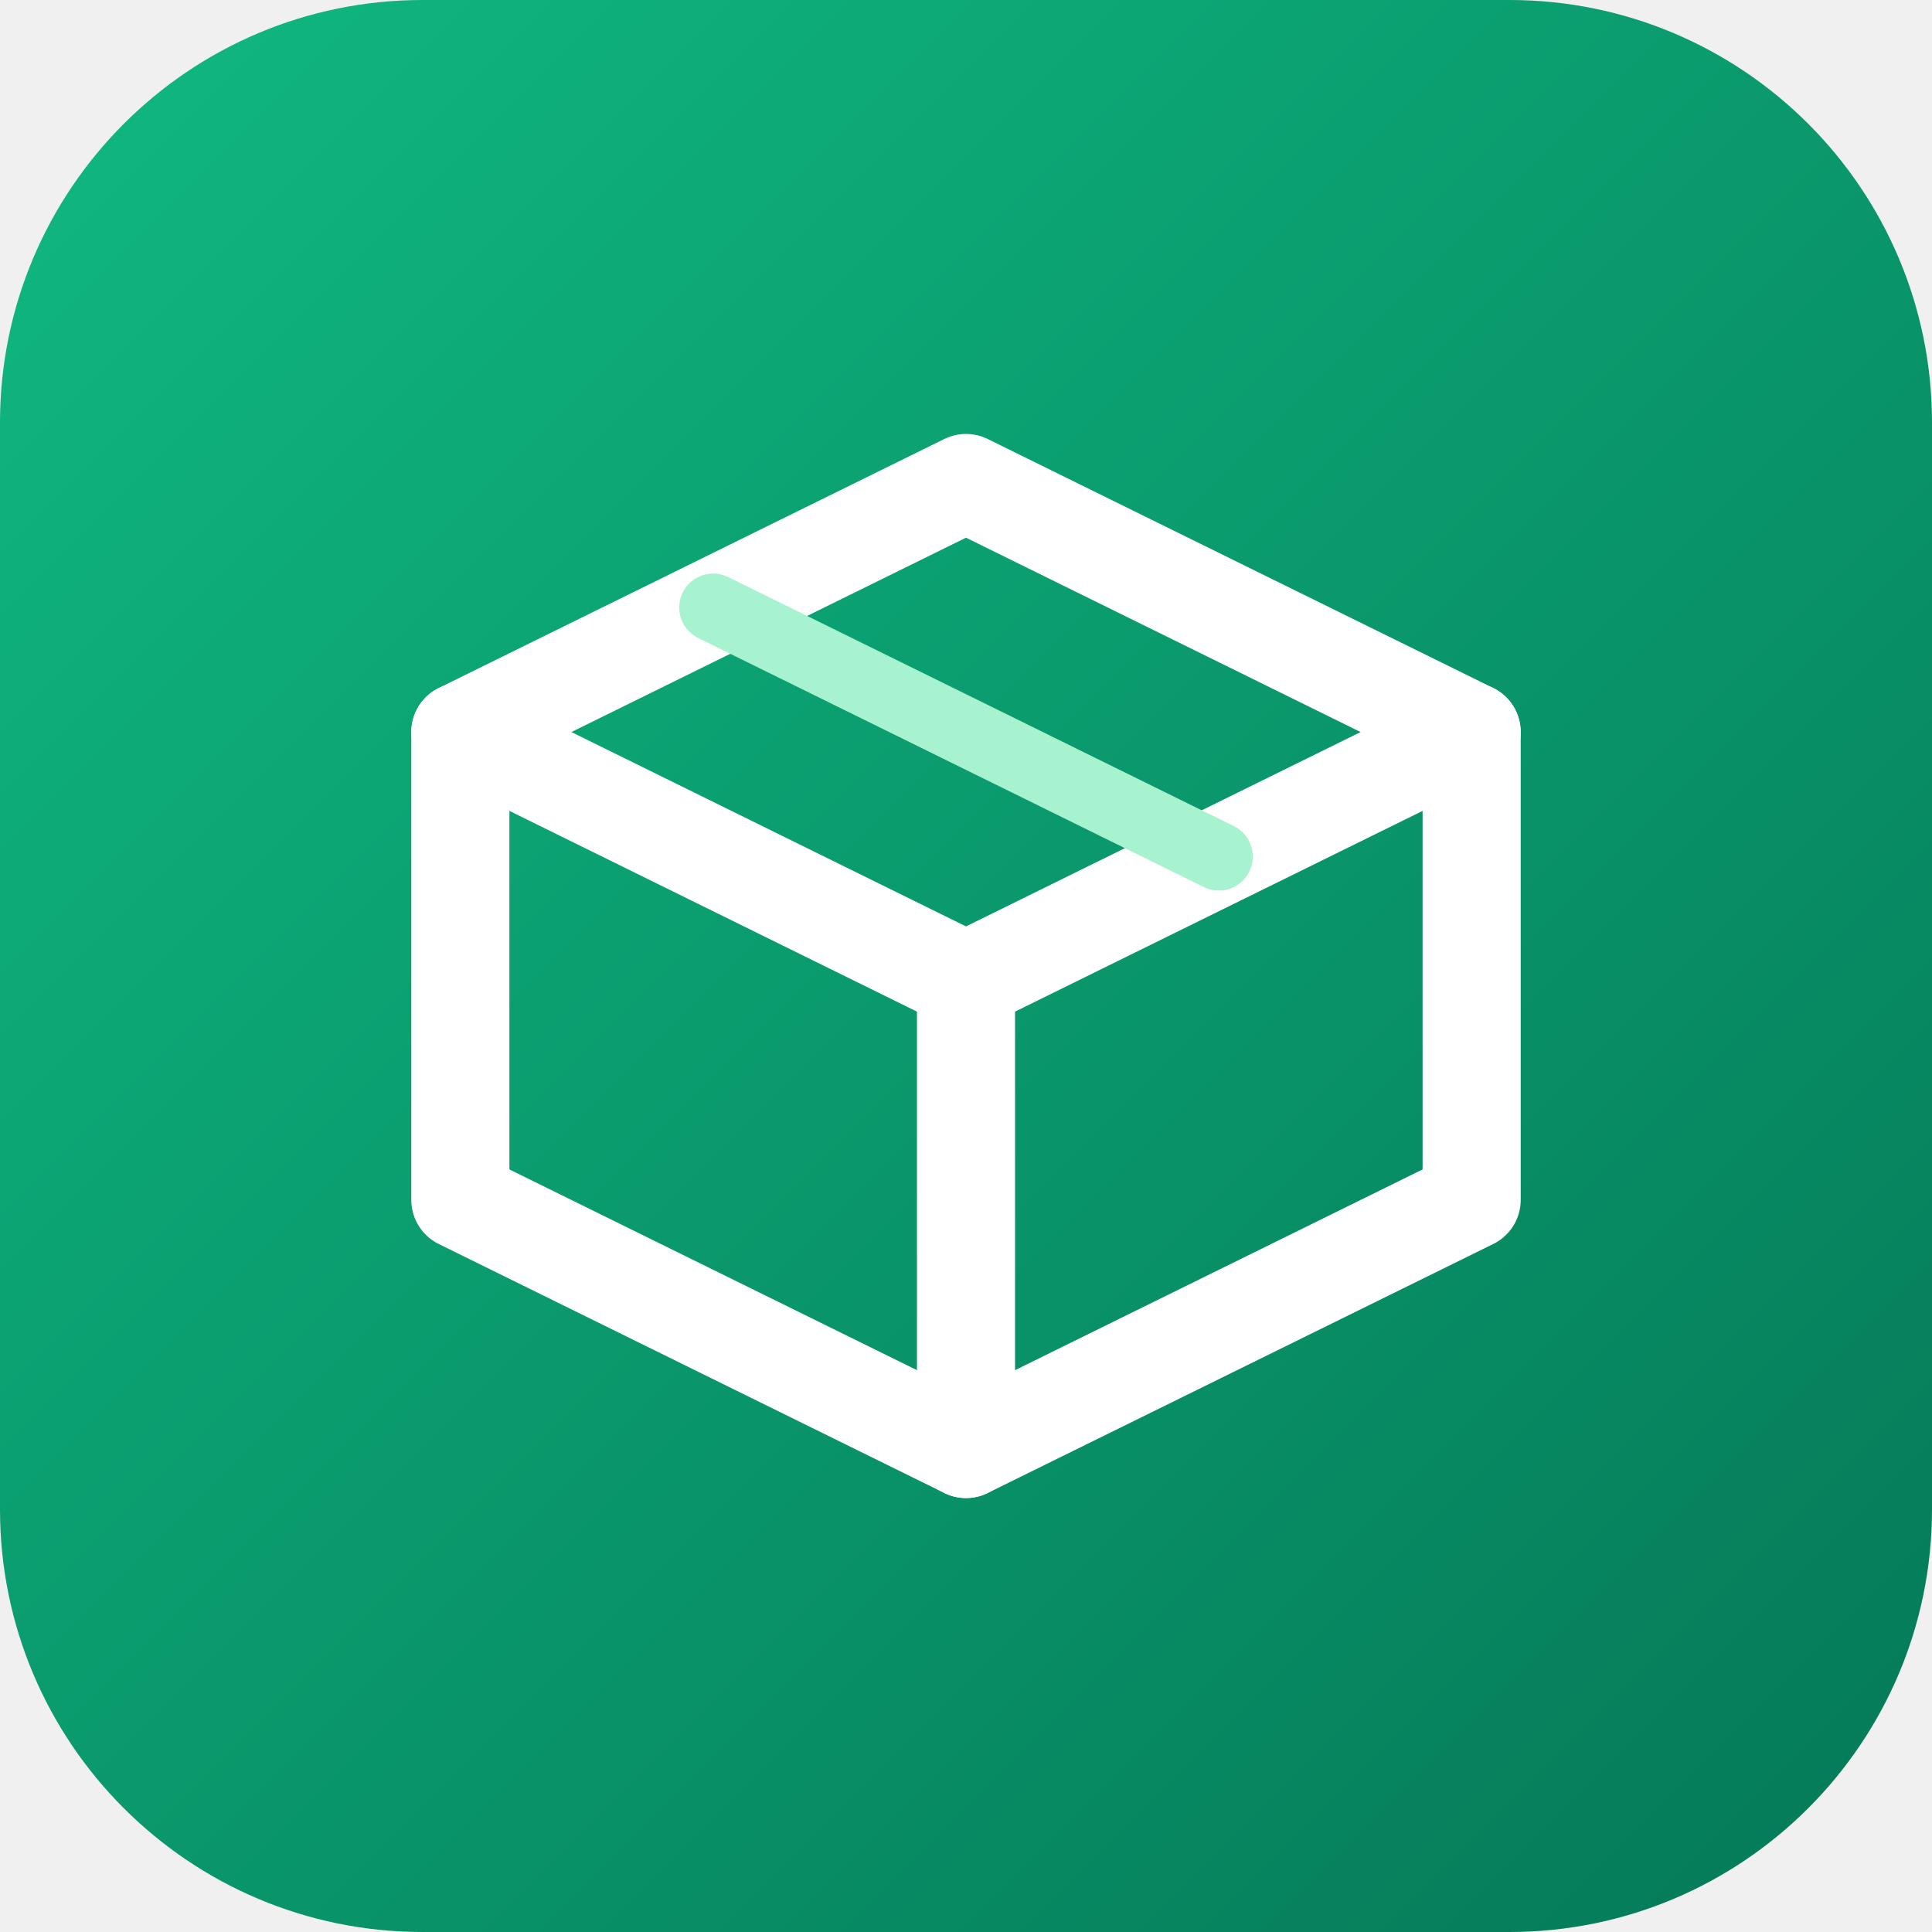
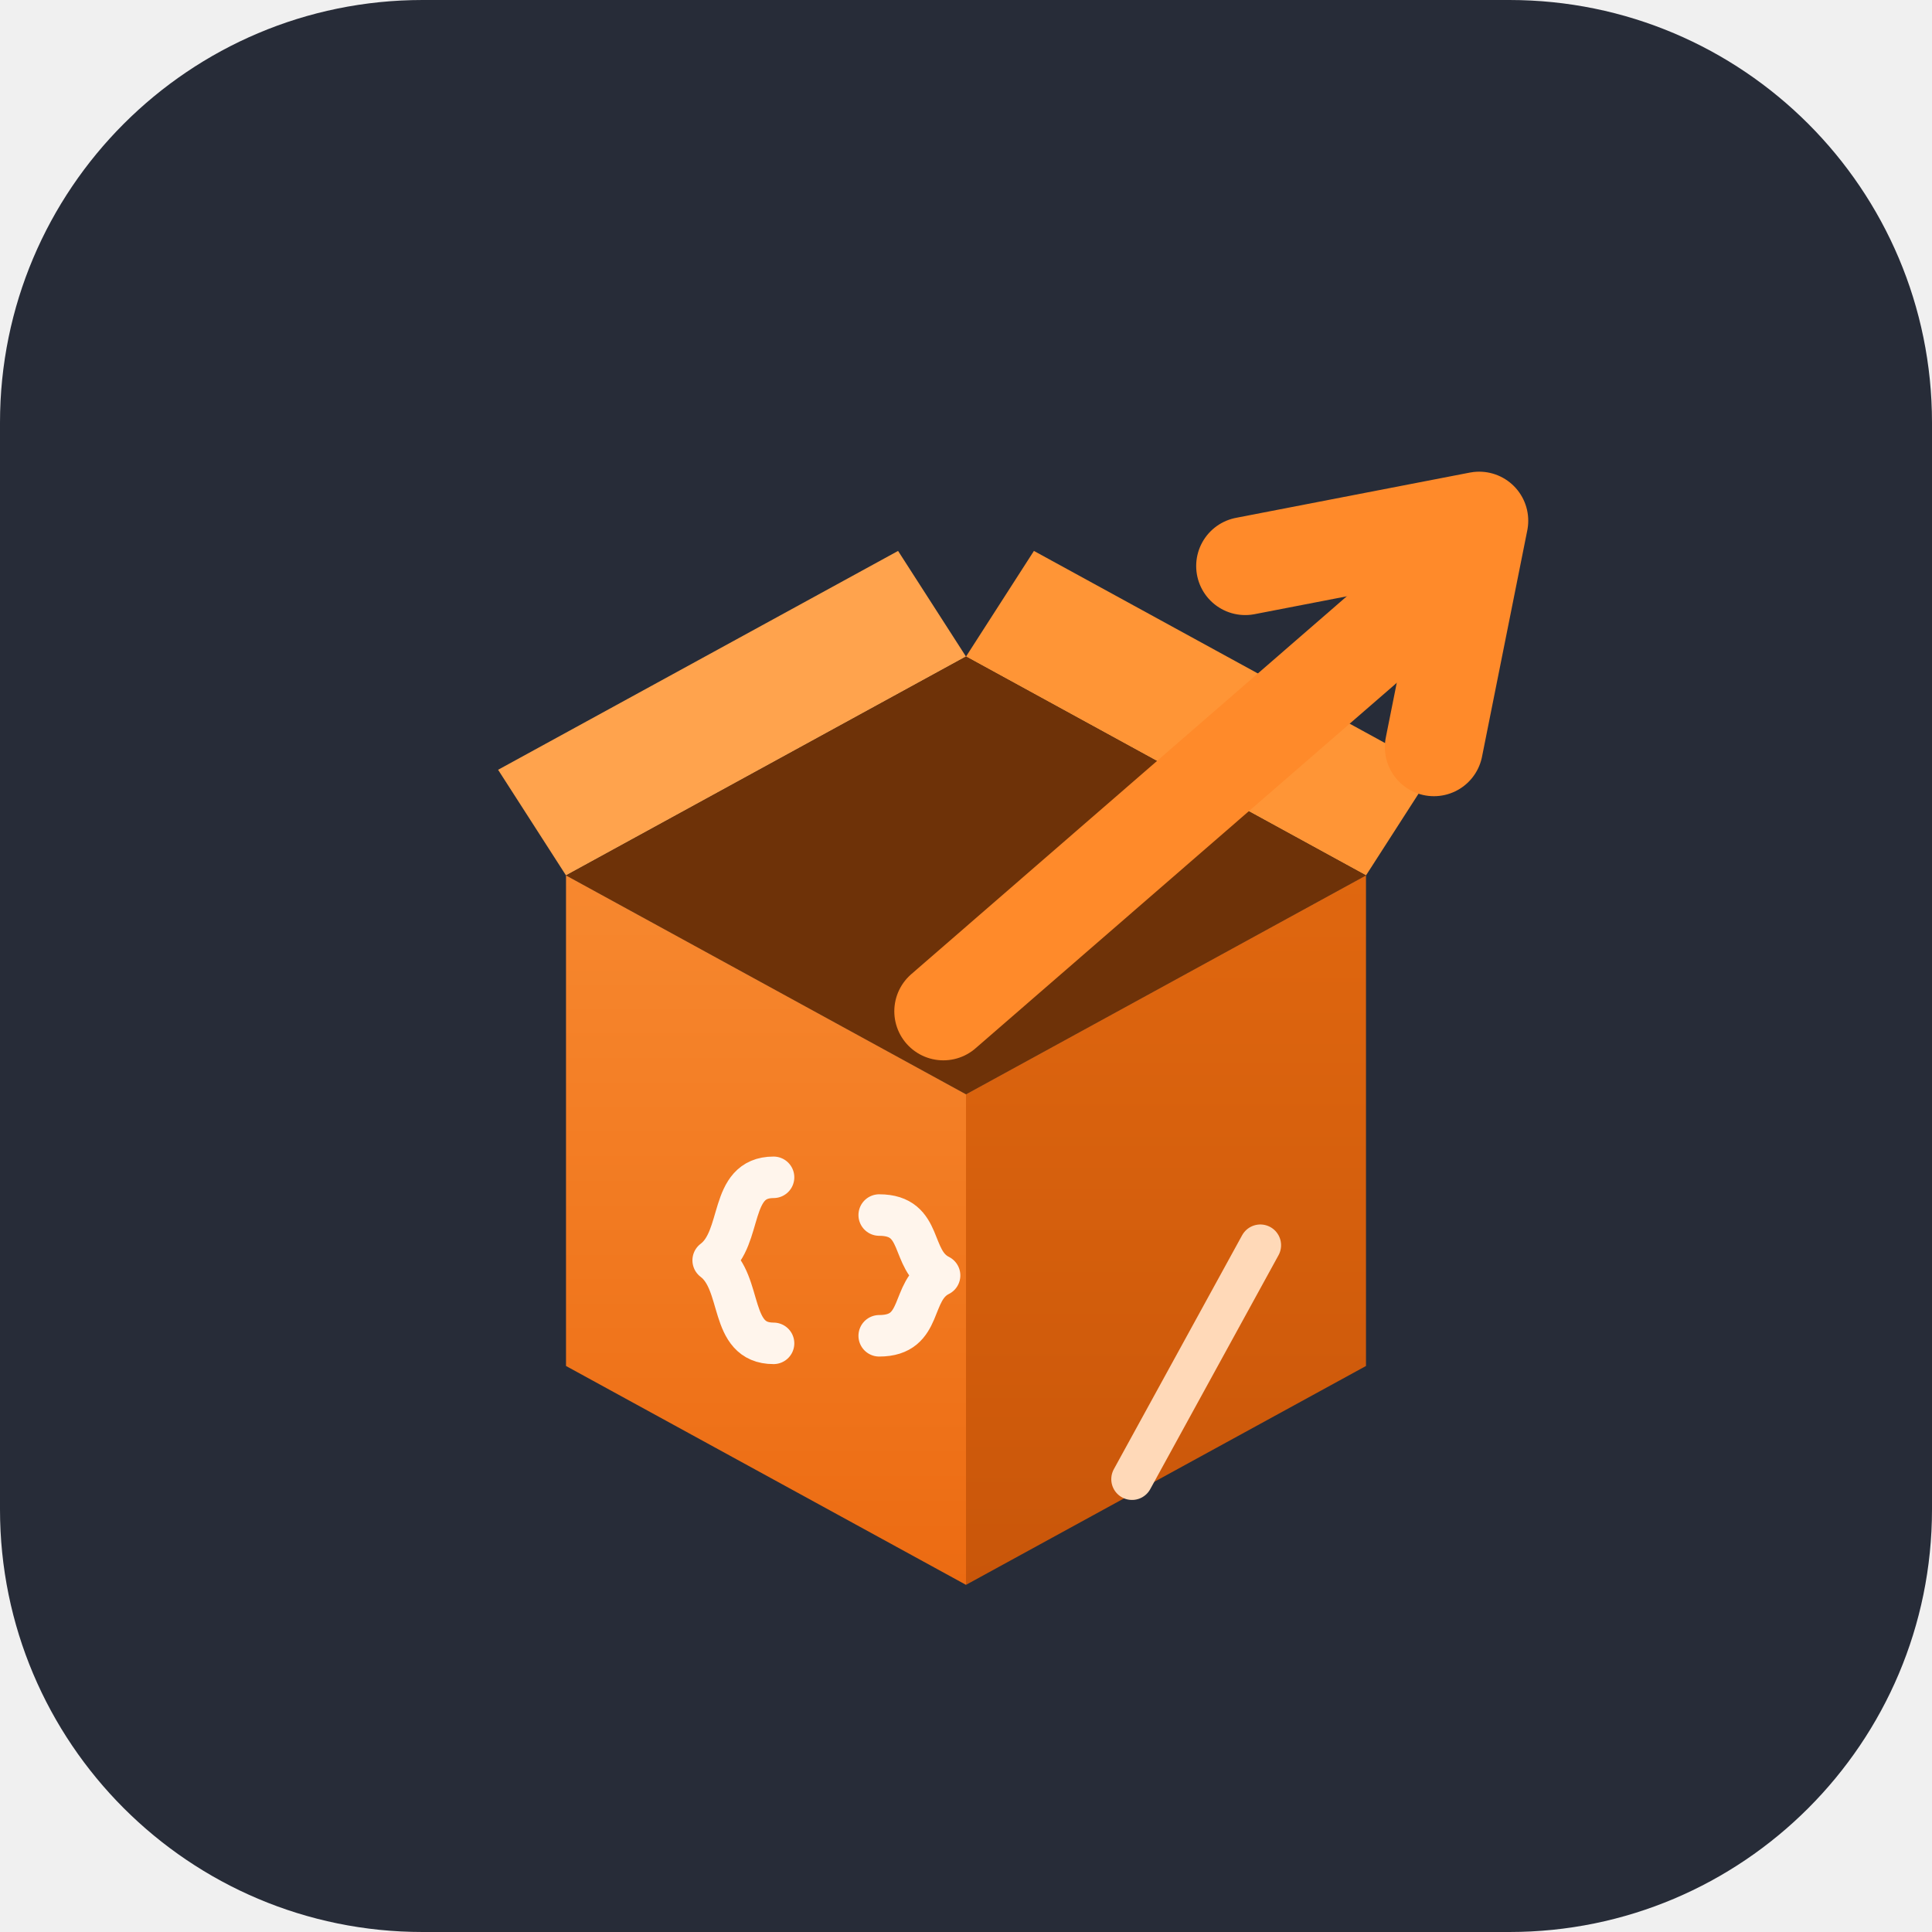
<svg xmlns="http://www.w3.org/2000/svg" viewBox="0 0 512 512">
  <defs>
-     <linearGradient id="kpBg" x1="0" y1="0" x2="1" y2="1">
-       <stop offset="0" stop-color="#10b981" />
-       <stop offset="1" stop-color="#047857" />
+     <linearGradient id="kpFaceL" x1="0" y1="0" x2="0" y2="1">
+       <stop offset="0" stop-color="#F7882F" />
+       <stop offset="1" stop-color="#EC6B12" />
+     </linearGradient>
+     <linearGradient id="kpFaceR" x1="0" y1="0" x2="0" y2="1">
+       <stop offset="0" stop-color="#E0670F" />
+       <stop offset="1" stop-color="#C9560A" />
    </linearGradient>
  </defs>
-   <rect width="512" height="512" rx="112" fill="url(#kpBg)" />
-   <g fill="none" stroke="#ffffff" stroke-width="26" stroke-linejoin="round" stroke-linecap="round">
-     <path d="M256 128 L390 194 V318 L256 384 L122 318 V194 Z" />
-     <path d="M122 194 L256 260 L390 194" />
-     <path d="M256 260 V384" />
+   <rect width="512" height="512" rx="112" fill="#272c38" />
+   <path d="M150 232 L256 174 L238 146 L132 204 Z" fill="#FFA34D" />
+   <path d="M362 232 L256 174 L274 146 L380 204 Z" fill="#FF9536" />
+   <path d="M150 232 L256 174 L362 232 L256 290 Z" fill="#6E3208" />
+   <path d="M150 232 L256 290 L256 420 L150 362 Z" fill="url(#kpFaceL)" />
+   <path d="M256 290 L362 232 L362 362 L256 420 Z" fill="url(#kpFaceR)" />
+   <g fill="none" stroke="#fff5ec" stroke-width="11" stroke-linecap="round" stroke-linejoin="round">
+     <path d="M205 312 c-12 0 -8 16 -16 22 c8 6 4 22 16 22" />
+     <path d="M233 322 c12 0 8 12 16 16 c-8 4 -4 16 -16 16" />
  </g>
-   <path d="M189 161 L323 227" stroke="#a7f3d0" stroke-width="18" stroke-linecap="round" />
+   <path d="M300 392 L334 330" stroke="#ffd9b8" stroke-width="11" stroke-linecap="round" />
+   <g stroke="#FF8A2A" stroke-width="26" stroke-linecap="round" stroke-linejoin="round" fill="none">
+     <path d="M250 268 L386 150" />
+     <path d="M330 150 L392 138 L380 198" />
+   </g>
</svg>
